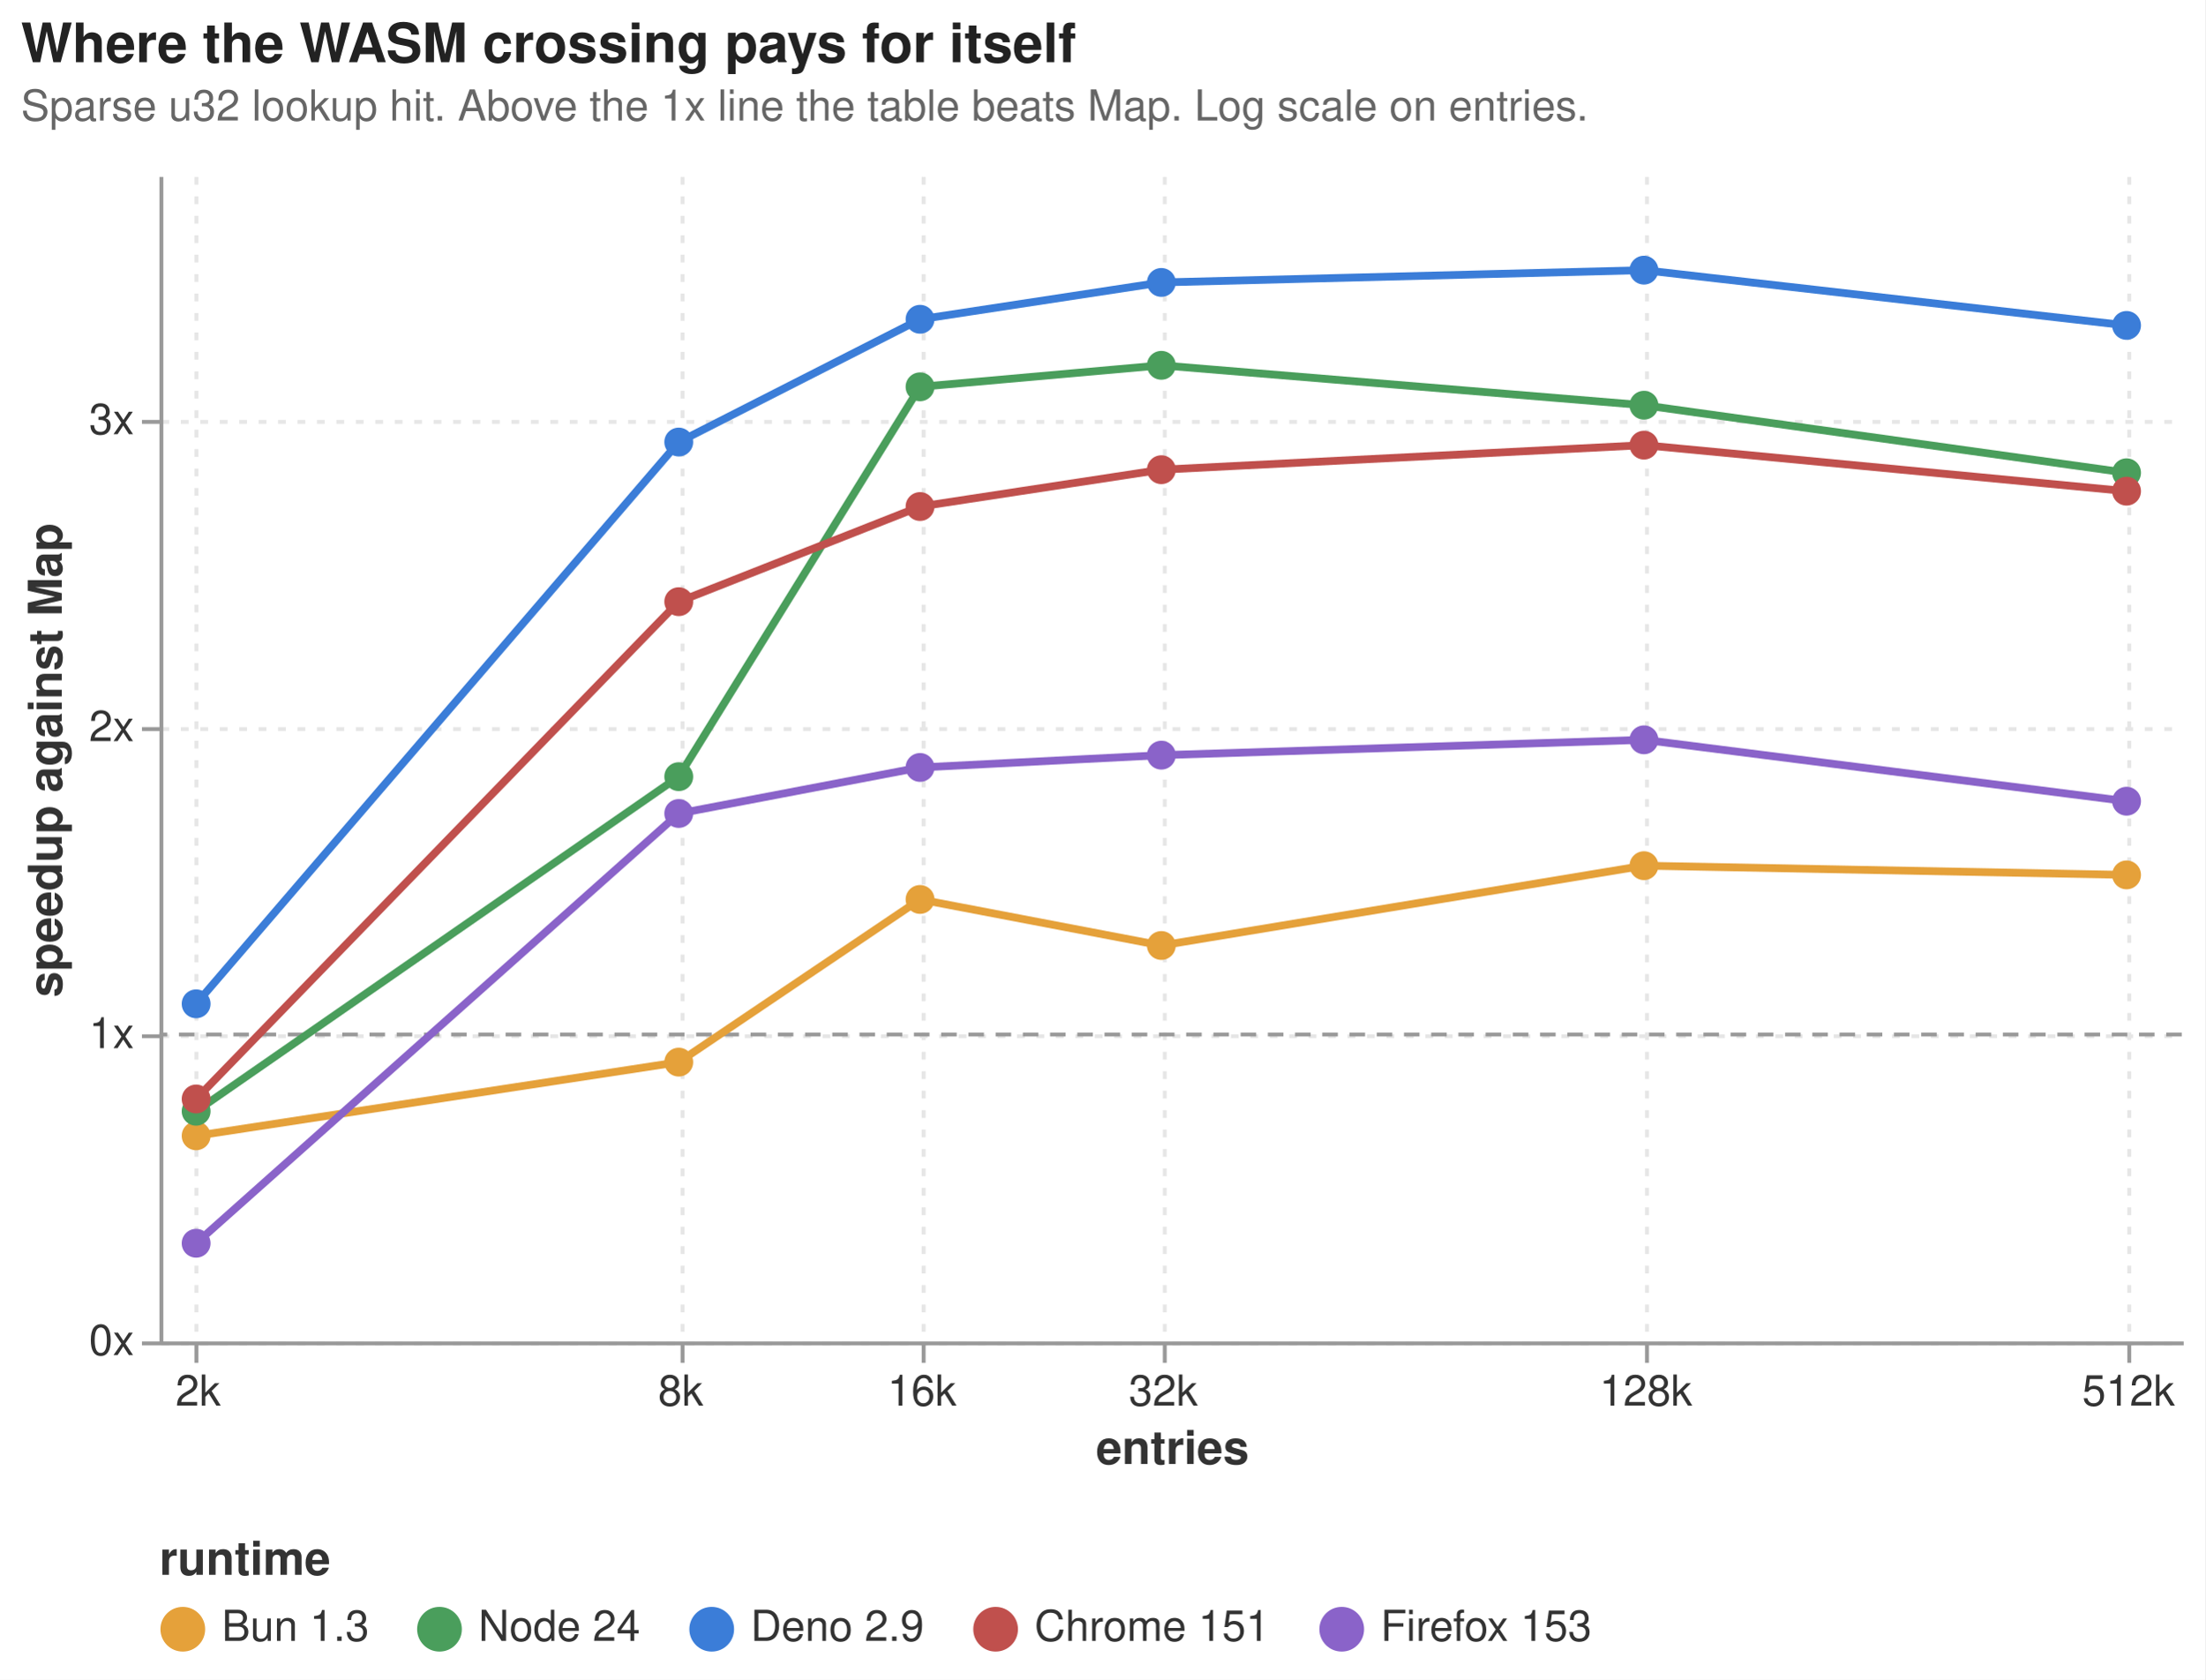
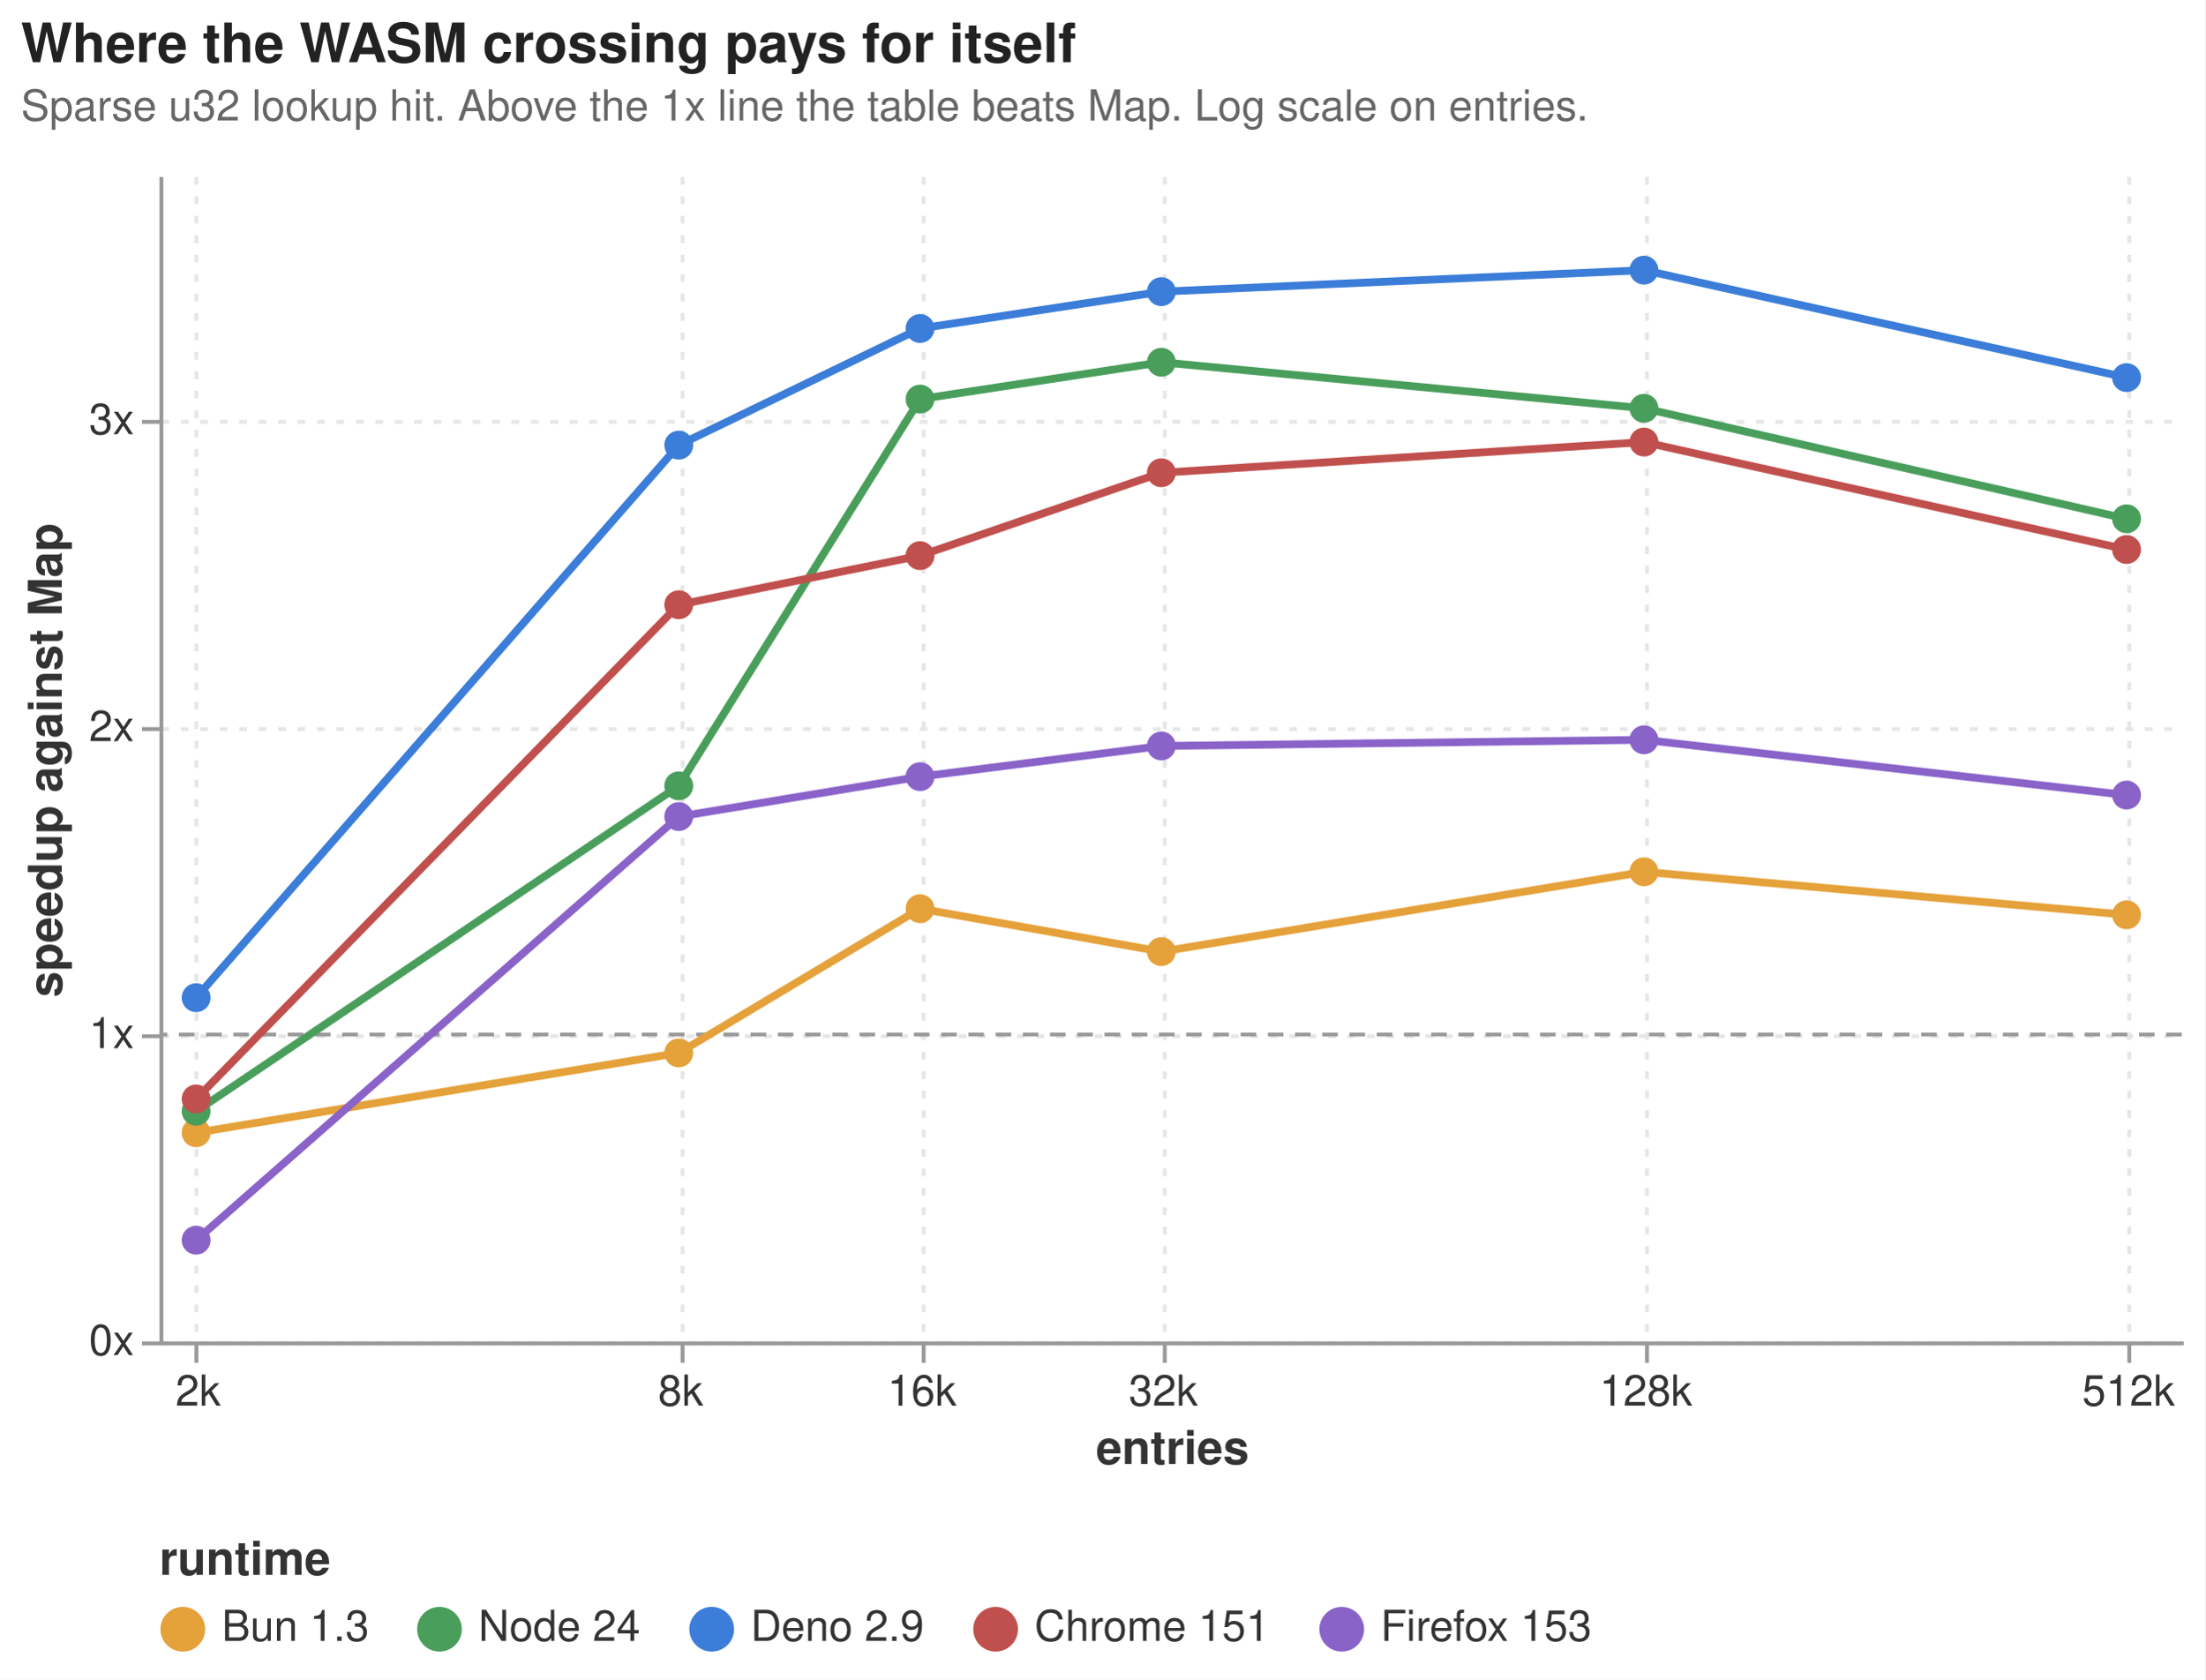
<svg xmlns="http://www.w3.org/2000/svg" version="1.1" class="marks" width="567" height="432" viewBox="0 0 567 432">
  <rect width="567" height="432" fill="#ffffff" />
  <g fill="none" stroke-miterlimit="4" transform="translate(41,45)">
    <g class="mark-group role-frame root" role="graphics-object" aria-roledescription="group mark container">
      <g transform="translate(0,0)">
        <path class="background" aria-hidden="true" d="M0,0h520v300h-520Z" />
        <g>
          <g class="mark-group role-axis" aria-hidden="true">
            <g transform="translate(0.5,300.5)">
              <path class="background" aria-hidden="true" d="M0,0h0v0h0Z" pointer-events="none" />
              <g>
                <g class="mark-rule role-axis-grid" pointer-events="none">
                  <line transform="translate(9,-300)" x2="0" y2="300" stroke="#e6e6e6" stroke-width="1" stroke-dasharray="2,3" opacity="1" />
                  <line transform="translate(134,-300)" x2="0" y2="300" stroke="#e6e6e6" stroke-width="1" stroke-dasharray="2,3" opacity="1" />
                  <line transform="translate(196,-300)" x2="0" y2="300" stroke="#e6e6e6" stroke-width="1" stroke-dasharray="2,3" opacity="1" />
                  <line transform="translate(258,-300)" x2="0" y2="300" stroke="#e6e6e6" stroke-width="1" stroke-dasharray="2,3" opacity="1" />
                  <line transform="translate(382,-300)" x2="0" y2="300" stroke="#e6e6e6" stroke-width="1" stroke-dasharray="2,3" opacity="1" />
                  <line transform="translate(506,-300)" x2="0" y2="300" stroke="#e6e6e6" stroke-width="1" stroke-dasharray="2,3" opacity="1" />
                </g>
              </g>
              <path class="foreground" aria-hidden="true" d="" pointer-events="none" display="none" />
            </g>
          </g>
          <g class="mark-group role-axis" aria-hidden="true">
            <g transform="translate(0.5,0.5)">
              <path class="background" aria-hidden="true" d="M0,0h0v0h0Z" pointer-events="none" />
              <g>
                <g class="mark-rule role-axis-grid" pointer-events="none">
                  <line transform="translate(0,300)" x2="520" y2="0" stroke="#e6e6e6" stroke-width="1" stroke-dasharray="2,3" opacity="1" />
                  <line transform="translate(0,221)" x2="520" y2="0" stroke="#e6e6e6" stroke-width="1" stroke-dasharray="2,3" opacity="1" />
                  <line transform="translate(0,142)" x2="520" y2="0" stroke="#e6e6e6" stroke-width="1" stroke-dasharray="2,3" opacity="1" />
                  <line transform="translate(0,63)" x2="520" y2="0" stroke="#e6e6e6" stroke-width="1" stroke-dasharray="2,3" opacity="1" />
                </g>
              </g>
              <path class="foreground" aria-hidden="true" d="" pointer-events="none" display="none" />
            </g>
          </g>
          <g class="mark-group role-axis" role="graphics-symbol" aria-roledescription="axis" aria-label="X-axis titled 'entries' for a log scale with values from 1,800 to 600,000">
            <g transform="translate(0.5,300.5)">
              <path class="background" aria-hidden="true" d="M0,0h0v0h0Z" pointer-events="none" />
              <g>
                <g class="mark-rule role-axis-tick" pointer-events="none">
                  <line transform="translate(9,0)" x2="0" y2="5" stroke="#999" stroke-width="1" opacity="1" />
                  <line transform="translate(134,0)" x2="0" y2="5" stroke="#999" stroke-width="1" opacity="1" />
                  <line transform="translate(196,0)" x2="0" y2="5" stroke="#999" stroke-width="1" opacity="1" />
                  <line transform="translate(258,0)" x2="0" y2="5" stroke="#999" stroke-width="1" opacity="1" />
                  <line transform="translate(382,0)" x2="0" y2="5" stroke="#999" stroke-width="1" opacity="1" />
                  <line transform="translate(506,0)" x2="0" y2="5" stroke="#999" stroke-width="1" opacity="1" />
                </g>
                <g class="mark-text role-axis-label" pointer-events="none">
                  <text text-anchor="middle" transform="translate(9.431248,16)" font-family="Helvetica, Arial, sans-serif" font-size="11px" fill="#333" opacity="1">2k</text>
                  <text text-anchor="middle" transform="translate(133.5241,16)" font-family="Helvetica, Arial, sans-serif" font-size="11px" fill="#333" opacity="1">8k</text>
                  <text text-anchor="middle" transform="translate(195.5705,16)" font-family="Helvetica, Arial, sans-serif" font-size="11px" fill="#333" opacity="1">16k</text>
                  <text text-anchor="middle" transform="translate(257.6169,16)" font-family="Helvetica, Arial, sans-serif" font-size="11px" fill="#333" opacity="1">32k</text>
                  <text text-anchor="middle" transform="translate(381.7098,16)" font-family="Helvetica, Arial, sans-serif" font-size="11px" fill="#333" opacity="1">128k</text>
                  <text text-anchor="middle" transform="translate(505.8026,16)" font-family="Helvetica, Arial, sans-serif" font-size="11px" fill="#333" opacity="1">512k</text>
                </g>
                <g class="mark-rule role-axis-domain" pointer-events="none">
                  <line transform="translate(0,0)" x2="520" y2="0" stroke="#999" stroke-width="1" opacity="1" />
                </g>
                <g class="mark-text role-axis-title" pointer-events="none">
                  <text text-anchor="middle" transform="translate(260,31)" font-family="Helvetica, Arial, sans-serif" font-size="12px" font-weight="bold" fill="#333" opacity="1">entries</text>
                </g>
              </g>
              <path class="foreground" aria-hidden="true" d="" pointer-events="none" display="none" />
            </g>
          </g>
          <g class="mark-group role-axis" role="graphics-symbol" aria-roledescription="axis" aria-label="Y-axis titled 'speedup against Map' for a linear scale with values from 0 to 4">
            <g transform="translate(0.5,0.5)">
              <path class="background" aria-hidden="true" d="M0,0h0v0h0Z" pointer-events="none" />
              <g>
                <g class="mark-rule role-axis-tick" pointer-events="none">
                  <line transform="translate(0,300)" x2="-5" y2="0" stroke="#999" stroke-width="1" opacity="1" />
                  <line transform="translate(0,221)" x2="-5" y2="0" stroke="#999" stroke-width="1" opacity="1" />
                  <line transform="translate(0,142)" x2="-5" y2="0" stroke="#999" stroke-width="1" opacity="1" />
                  <line transform="translate(0,63)" x2="-5" y2="0" stroke="#999" stroke-width="1" opacity="1" />
                </g>
                <g class="mark-text role-axis-label" pointer-events="none">
                  <text text-anchor="end" transform="translate(-7,303)" font-family="Helvetica, Arial, sans-serif" font-size="11px" fill="#333" opacity="1">0x</text>
                  <text text-anchor="end" transform="translate(-7,224.0526)" font-family="Helvetica, Arial, sans-serif" font-size="11px" fill="#333" opacity="1">1x</text>
                  <text text-anchor="end" transform="translate(-7,145.1053)" font-family="Helvetica, Arial, sans-serif" font-size="11px" fill="#333" opacity="1">2x</text>
                  <text text-anchor="end" transform="translate(-7,66.15789)" font-family="Helvetica, Arial, sans-serif" font-size="11px" fill="#333" opacity="1">3x</text>
                </g>
                <g class="mark-rule role-axis-domain" pointer-events="none">
                  <line transform="translate(0,300)" x2="0" y2="-300" stroke="#999" stroke-width="1" opacity="1" />
                </g>
                <g class="mark-text role-axis-title" pointer-events="none">
                  <text text-anchor="middle" transform="translate(-22.61426,150) rotate(-90) translate(0,-3)" font-family="Helvetica, Arial, sans-serif" font-size="12px" font-weight="bold" fill="#333" opacity="1">speedup against Map</text>
                </g>
              </g>
              <path class="foreground" aria-hidden="true" d="" pointer-events="none" display="none" />
            </g>
          </g>
          <g class="mark-rule role-mark layer_0_marks" role="graphics-object" aria-roledescription="rule mark container">
            <line aria-label="speedup: 1" role="graphics-symbol" aria-roledescription="rule mark" transform="translate(520,221.0526)" x2="-520" y2="0" stroke="#9a9a9a" stroke-dasharray="4,3" />
          </g>
          <g class="mark-group role-scope layer_1_layer_0_pathgroup" role="graphics-object" aria-roledescription="group mark container">
            <g transform="translate(0,0)">
              <path class="background" aria-hidden="true" d="M0,0h520v300h-520Z" />
              <g>
                <g class="mark-line role-mark layer_1_layer_0_marks" role="graphics-object" aria-roledescription="line mark container">
-                   <path aria-label="entries: 2000; speedup: 0.67; runtime: Bun 1.3" role="graphics-symbol" aria-roledescription="line mark" d="M9.431,247.105L133.524,228.158L195.571,186.316L257.617,198.158L381.71,177.632L505.803,180" stroke="#e5a13a" stroke-width="2" />
-                 </g>
-               </g>
-               <path class="foreground" aria-hidden="true" d="" display="none" />
-             </g>
-             <g transform="translate(0,0)">
-               <path class="background" aria-hidden="true" d="M0,0h520v300h-520Z" />
-               <g>
-                 <g class="mark-line role-mark layer_1_layer_0_marks" role="graphics-object" aria-roledescription="line mark container">
-                   <path aria-label="entries: 2000; speedup: 0.75; runtime: Node 24" role="graphics-symbol" aria-roledescription="line mark" d="M9.431,240.789L133.524,154.737L195.571,54.474L257.617,48.947L381.71,59.211L505.803,76.579" stroke="#4a9e5c" stroke-width="2" />
-                 </g>
-               </g>
-               <path class="foreground" aria-hidden="true" d="" display="none" />
-             </g>
-             <g transform="translate(0,0)">
-               <path class="background" aria-hidden="true" d="M0,0h520v300h-520Z" />
-               <g>
-                 <g class="mark-line role-mark layer_1_layer_0_marks" role="graphics-object" aria-roledescription="line mark container">
-                   <path aria-label="entries: 2000; speedup: 1.1; runtime: Deno 2.9" role="graphics-symbol" aria-roledescription="line mark" d="M9.431,213.158L133.524,68.684L195.571,37.105L257.617,27.632L381.71,24.474L505.803,38.684" stroke="#3b7dd8" stroke-width="2" />
-                 </g>
-               </g>
-               <path class="foreground" aria-hidden="true" d="" display="none" />
-             </g>
-             <g transform="translate(0,0)">
-               <path class="background" aria-hidden="true" d="M0,0h520v300h-520Z" />
-               <g>
-                 <g class="mark-line role-mark layer_1_layer_0_marks" role="graphics-object" aria-roledescription="line mark container">
-                   <path aria-label="entries: 2000; speedup: 0.79; runtime: Chrome 151" role="graphics-symbol" aria-roledescription="line mark" d="M9.431,237.632L133.524,109.737L195.571,85.263L257.617,75.789L381.71,69.474L505.803,81.316" stroke="#c0504d" stroke-width="2" />
-                 </g>
-               </g>
-               <path class="foreground" aria-hidden="true" d="" display="none" />
-             </g>
-             <g transform="translate(0,0)">
-               <path class="background" aria-hidden="true" d="M0,0h520v300h-520Z" />
-               <g>
-                 <g class="mark-line role-mark layer_1_layer_0_marks" role="graphics-object" aria-roledescription="line mark container">
-                   <path aria-label="entries: 2000; speedup: 0.32; runtime: Firefox 153" role="graphics-symbol" aria-roledescription="line mark" d="M9.431,274.737L133.524,164.211L195.571,152.368L257.617,149.211L381.71,145.263L505.803,161.053" stroke="#8a63c9" stroke-width="2" />
+                   <path aria-label="entries: 2000; speedup: 0.68; runtime: Bun 1.3" role="graphics-symbol" aria-roledescription="line mark" d="M9.431,246.316L133.524,225.789L195.571,188.684L257.617,199.737L381.71,179.211L505.803,190.263" stroke="#e5a13a" stroke-width="2" />
+                 </g>
+               </g>
+               <path class="foreground" aria-hidden="true" d="" display="none" />
+             </g>
+             <g transform="translate(0,0)">
+               <path class="background" aria-hidden="true" d="M0,0h520v300h-520Z" />
+               <g>
+                 <g class="mark-line role-mark layer_1_layer_0_marks" role="graphics-object" aria-roledescription="line mark container">
+                   <path aria-label="entries: 2000; speedup: 0.75; runtime: Node 24" role="graphics-symbol" aria-roledescription="line mark" d="M9.431,240.789L133.524,157.105L195.571,57.632L257.617,48.158L381.71,60L505.803,88.421" stroke="#4a9e5c" stroke-width="2" />
+                 </g>
+               </g>
+               <path class="foreground" aria-hidden="true" d="" display="none" />
+             </g>
+             <g transform="translate(0,0)">
+               <path class="background" aria-hidden="true" d="M0,0h520v300h-520Z" />
+               <g>
+                 <g class="mark-line role-mark layer_1_layer_0_marks" role="graphics-object" aria-roledescription="line mark container">
+                   <path aria-label="entries: 2000; speedup: 1.12; runtime: Deno 2.9" role="graphics-symbol" aria-roledescription="line mark" d="M9.431,211.579L133.524,69.474L195.571,39.474L257.617,30L381.71,24.474L505.803,52.105" stroke="#3b7dd8" stroke-width="2" />
+                 </g>
+               </g>
+               <path class="foreground" aria-hidden="true" d="" display="none" />
+             </g>
+             <g transform="translate(0,0)">
+               <path class="background" aria-hidden="true" d="M0,0h520v300h-520Z" />
+               <g>
+                 <g class="mark-line role-mark layer_1_layer_0_marks" role="graphics-object" aria-roledescription="line mark container">
+                   <path aria-label="entries: 2000; speedup: 0.79; runtime: Chrome 151" role="graphics-symbol" aria-roledescription="line mark" d="M9.431,237.632L133.524,110.526L195.571,97.895L257.617,76.579L381.71,68.684L505.803,96.316" stroke="#c0504d" stroke-width="2" />
+                 </g>
+               </g>
+               <path class="foreground" aria-hidden="true" d="" display="none" />
+             </g>
+             <g transform="translate(0,0)">
+               <path class="background" aria-hidden="true" d="M0,0h520v300h-520Z" />
+               <g>
+                 <g class="mark-line role-mark layer_1_layer_0_marks" role="graphics-object" aria-roledescription="line mark container">
+                   <path aria-label="entries: 2000; speedup: 0.33; runtime: Firefox 153" role="graphics-symbol" aria-roledescription="line mark" d="M9.431,273.947L133.524,165L195.571,154.737L257.617,146.842L381.71,145.263L505.803,159.474" stroke="#8a63c9" stroke-width="2" />
                </g>
              </g>
              <path class="foreground" aria-hidden="true" d="" display="none" />
            </g>
          </g>
          <g class="mark-symbol role-mark layer_1_layer_1_marks" role="graphics-object" aria-roledescription="symbol mark container">
-             <path aria-label="entries: 2000; speedup: 0.67; runtime: Bun 1.3" role="graphics-symbol" aria-roledescription="point" transform="translate(9.431248,247.1053)" d="M3.708,0A3.708,3.708,0,1,1,-3.708,0A3.708,3.708,0,1,1,3.708,0" fill="#e5a13a" stroke-width="2" opacity="1" />
+             <path aria-label="entries: 2000; speedup: 0.68; runtime: Bun 1.3" role="graphics-symbol" aria-roledescription="point" transform="translate(9.431248,246.3158)" d="M3.708,0A3.708,3.708,0,1,1,-3.708,0A3.708,3.708,0,1,1,3.708,0" fill="#e5a13a" stroke-width="2" opacity="1" />
            <path aria-label="entries: 2000; speedup: 0.75; runtime: Node 24" role="graphics-symbol" aria-roledescription="point" transform="translate(9.431248,240.7895)" d="M3.708,0A3.708,3.708,0,1,1,-3.708,0A3.708,3.708,0,1,1,3.708,0" fill="#4a9e5c" stroke-width="2" opacity="1" />
-             <path aria-label="entries: 2000; speedup: 1.1; runtime: Deno 2.9" role="graphics-symbol" aria-roledescription="point" transform="translate(9.431248,213.1579)" d="M3.708,0A3.708,3.708,0,1,1,-3.708,0A3.708,3.708,0,1,1,3.708,0" fill="#3b7dd8" stroke-width="2" opacity="1" />
+             <path aria-label="entries: 2000; speedup: 1.12; runtime: Deno 2.9" role="graphics-symbol" aria-roledescription="point" transform="translate(9.431248,211.5789)" d="M3.708,0A3.708,3.708,0,1,1,-3.708,0A3.708,3.708,0,1,1,3.708,0" fill="#3b7dd8" stroke-width="2" opacity="1" />
            <path aria-label="entries: 2000; speedup: 0.79; runtime: Chrome 151" role="graphics-symbol" aria-roledescription="point" transform="translate(9.431248,237.6316)" d="M3.708,0A3.708,3.708,0,1,1,-3.708,0A3.708,3.708,0,1,1,3.708,0" fill="#c0504d" stroke-width="2" opacity="1" />
-             <path aria-label="entries: 2000; speedup: 0.32; runtime: Firefox 153" role="graphics-symbol" aria-roledescription="point" transform="translate(9.431248,274.7368)" d="M3.708,0A3.708,3.708,0,1,1,-3.708,0A3.708,3.708,0,1,1,3.708,0" fill="#8a63c9" stroke-width="2" opacity="1" />
-             <path aria-label="entries: 8000; speedup: 0.91; runtime: Bun 1.3" role="graphics-symbol" aria-roledescription="point" transform="translate(133.5241,228.1579)" d="M3.708,0A3.708,3.708,0,1,1,-3.708,0A3.708,3.708,0,1,1,3.708,0" fill="#e5a13a" stroke-width="2" opacity="1" />
-             <path aria-label="entries: 8000; speedup: 1.84; runtime: Node 24" role="graphics-symbol" aria-roledescription="point" transform="translate(133.5241,154.7368)" d="M3.708,0A3.708,3.708,0,1,1,-3.708,0A3.708,3.708,0,1,1,3.708,0" fill="#4a9e5c" stroke-width="2" opacity="1" />
-             <path aria-label="entries: 8000; speedup: 2.93; runtime: Deno 2.9" role="graphics-symbol" aria-roledescription="point" transform="translate(133.5241,68.68421)" d="M3.708,0A3.708,3.708,0,1,1,-3.708,0A3.708,3.708,0,1,1,3.708,0" fill="#3b7dd8" stroke-width="2" opacity="1" />
-             <path aria-label="entries: 8000; speedup: 2.41; runtime: Chrome 151" role="graphics-symbol" aria-roledescription="point" transform="translate(133.5241,109.7368)" d="M3.708,0A3.708,3.708,0,1,1,-3.708,0A3.708,3.708,0,1,1,3.708,0" fill="#c0504d" stroke-width="2" opacity="1" />
-             <path aria-label="entries: 8000; speedup: 1.72; runtime: Firefox 153" role="graphics-symbol" aria-roledescription="point" transform="translate(133.5241,164.2105)" d="M3.708,0A3.708,3.708,0,1,1,-3.708,0A3.708,3.708,0,1,1,3.708,0" fill="#8a63c9" stroke-width="2" opacity="1" />
-             <path aria-label="entries: 16000; speedup: 1.44; runtime: Bun 1.3" role="graphics-symbol" aria-roledescription="point" transform="translate(195.5705,186.3158)" d="M3.708,0A3.708,3.708,0,1,1,-3.708,0A3.708,3.708,0,1,1,3.708,0" fill="#e5a13a" stroke-width="2" opacity="1" />
-             <path aria-label="entries: 16000; speedup: 3.11; runtime: Node 24" role="graphics-symbol" aria-roledescription="point" transform="translate(195.5705,54.47368)" d="M3.708,0A3.708,3.708,0,1,1,-3.708,0A3.708,3.708,0,1,1,3.708,0" fill="#4a9e5c" stroke-width="2" opacity="1" />
-             <path aria-label="entries: 16000; speedup: 3.33; runtime: Deno 2.9" role="graphics-symbol" aria-roledescription="point" transform="translate(195.5705,37.10526)" d="M3.708,0A3.708,3.708,0,1,1,-3.708,0A3.708,3.708,0,1,1,3.708,0" fill="#3b7dd8" stroke-width="2" opacity="1" />
-             <path aria-label="entries: 16000; speedup: 2.72; runtime: Chrome 151" role="graphics-symbol" aria-roledescription="point" transform="translate(195.5705,85.26316)" d="M3.708,0A3.708,3.708,0,1,1,-3.708,0A3.708,3.708,0,1,1,3.708,0" fill="#c0504d" stroke-width="2" opacity="1" />
-             <path aria-label="entries: 16000; speedup: 1.87; runtime: Firefox 153" role="graphics-symbol" aria-roledescription="point" transform="translate(195.5705,152.3684)" d="M3.708,0A3.708,3.708,0,1,1,-3.708,0A3.708,3.708,0,1,1,3.708,0" fill="#8a63c9" stroke-width="2" opacity="1" />
-             <path aria-label="entries: 32000; speedup: 1.29; runtime: Bun 1.3" role="graphics-symbol" aria-roledescription="point" transform="translate(257.6169,198.1579)" d="M3.708,0A3.708,3.708,0,1,1,-3.708,0A3.708,3.708,0,1,1,3.708,0" fill="#e5a13a" stroke-width="2" opacity="1" />
-             <path aria-label="entries: 32000; speedup: 3.18; runtime: Node 24" role="graphics-symbol" aria-roledescription="point" transform="translate(257.6169,48.94737)" d="M3.708,0A3.708,3.708,0,1,1,-3.708,0A3.708,3.708,0,1,1,3.708,0" fill="#4a9e5c" stroke-width="2" opacity="1" />
-             <path aria-label="entries: 32000; speedup: 3.45; runtime: Deno 2.9" role="graphics-symbol" aria-roledescription="point" transform="translate(257.6169,27.63158)" d="M3.708,0A3.708,3.708,0,1,1,-3.708,0A3.708,3.708,0,1,1,3.708,0" fill="#3b7dd8" stroke-width="2" opacity="1" />
-             <path aria-label="entries: 32000; speedup: 2.84; runtime: Chrome 151" role="graphics-symbol" aria-roledescription="point" transform="translate(257.6169,75.78947)" d="M3.708,0A3.708,3.708,0,1,1,-3.708,0A3.708,3.708,0,1,1,3.708,0" fill="#c0504d" stroke-width="2" opacity="1" />
-             <path aria-label="entries: 32000; speedup: 1.91; runtime: Firefox 153" role="graphics-symbol" aria-roledescription="point" transform="translate(257.6169,149.2105)" d="M3.708,0A3.708,3.708,0,1,1,-3.708,0A3.708,3.708,0,1,1,3.708,0" fill="#8a63c9" stroke-width="2" opacity="1" />
-             <path aria-label="entries: 128000; speedup: 1.55; runtime: Bun 1.3" role="graphics-symbol" aria-roledescription="point" transform="translate(381.7098,177.6316)" d="M3.708,0A3.708,3.708,0,1,1,-3.708,0A3.708,3.708,0,1,1,3.708,0" fill="#e5a13a" stroke-width="2" opacity="1" />
-             <path aria-label="entries: 128000; speedup: 3.05; runtime: Node 24" role="graphics-symbol" aria-roledescription="point" transform="translate(381.7098,59.21053)" d="M3.708,0A3.708,3.708,0,1,1,-3.708,0A3.708,3.708,0,1,1,3.708,0" fill="#4a9e5c" stroke-width="2" opacity="1" />
+             <path aria-label="entries: 2000; speedup: 0.33; runtime: Firefox 153" role="graphics-symbol" aria-roledescription="point" transform="translate(9.431248,273.9474)" d="M3.708,0A3.708,3.708,0,1,1,-3.708,0A3.708,3.708,0,1,1,3.708,0" fill="#8a63c9" stroke-width="2" opacity="1" />
+             <path aria-label="entries: 8000; speedup: 0.94; runtime: Bun 1.3" role="graphics-symbol" aria-roledescription="point" transform="translate(133.5241,225.7895)" d="M3.708,0A3.708,3.708,0,1,1,-3.708,0A3.708,3.708,0,1,1,3.708,0" fill="#e5a13a" stroke-width="2" opacity="1" />
+             <path aria-label="entries: 8000; speedup: 1.81; runtime: Node 24" role="graphics-symbol" aria-roledescription="point" transform="translate(133.5241,157.1053)" d="M3.708,0A3.708,3.708,0,1,1,-3.708,0A3.708,3.708,0,1,1,3.708,0" fill="#4a9e5c" stroke-width="2" opacity="1" />
+             <path aria-label="entries: 8000; speedup: 2.92; runtime: Deno 2.9" role="graphics-symbol" aria-roledescription="point" transform="translate(133.5241,69.47368)" d="M3.708,0A3.708,3.708,0,1,1,-3.708,0A3.708,3.708,0,1,1,3.708,0" fill="#3b7dd8" stroke-width="2" opacity="1" />
+             <path aria-label="entries: 8000; speedup: 2.4; runtime: Chrome 151" role="graphics-symbol" aria-roledescription="point" transform="translate(133.5241,110.5263)" d="M3.708,0A3.708,3.708,0,1,1,-3.708,0A3.708,3.708,0,1,1,3.708,0" fill="#c0504d" stroke-width="2" opacity="1" />
+             <path aria-label="entries: 8000; speedup: 1.71; runtime: Firefox 153" role="graphics-symbol" aria-roledescription="point" transform="translate(133.5241,165)" d="M3.708,0A3.708,3.708,0,1,1,-3.708,0A3.708,3.708,0,1,1,3.708,0" fill="#8a63c9" stroke-width="2" opacity="1" />
+             <path aria-label="entries: 16000; speedup: 1.41; runtime: Bun 1.3" role="graphics-symbol" aria-roledescription="point" transform="translate(195.5705,188.6842)" d="M3.708,0A3.708,3.708,0,1,1,-3.708,0A3.708,3.708,0,1,1,3.708,0" fill="#e5a13a" stroke-width="2" opacity="1" />
+             <path aria-label="entries: 16000; speedup: 3.07; runtime: Node 24" role="graphics-symbol" aria-roledescription="point" transform="translate(195.5705,57.63158)" d="M3.708,0A3.708,3.708,0,1,1,-3.708,0A3.708,3.708,0,1,1,3.708,0" fill="#4a9e5c" stroke-width="2" opacity="1" />
+             <path aria-label="entries: 16000; speedup: 3.3; runtime: Deno 2.9" role="graphics-symbol" aria-roledescription="point" transform="translate(195.5705,39.47368)" d="M3.708,0A3.708,3.708,0,1,1,-3.708,0A3.708,3.708,0,1,1,3.708,0" fill="#3b7dd8" stroke-width="2" opacity="1" />
+             <path aria-label="entries: 16000; speedup: 2.56; runtime: Chrome 151" role="graphics-symbol" aria-roledescription="point" transform="translate(195.5705,97.89474)" d="M3.708,0A3.708,3.708,0,1,1,-3.708,0A3.708,3.708,0,1,1,3.708,0" fill="#c0504d" stroke-width="2" opacity="1" />
+             <path aria-label="entries: 16000; speedup: 1.84; runtime: Firefox 153" role="graphics-symbol" aria-roledescription="point" transform="translate(195.5705,154.7368)" d="M3.708,0A3.708,3.708,0,1,1,-3.708,0A3.708,3.708,0,1,1,3.708,0" fill="#8a63c9" stroke-width="2" opacity="1" />
+             <path aria-label="entries: 32000; speedup: 1.27; runtime: Bun 1.3" role="graphics-symbol" aria-roledescription="point" transform="translate(257.6169,199.7368)" d="M3.708,0A3.708,3.708,0,1,1,-3.708,0A3.708,3.708,0,1,1,3.708,0" fill="#e5a13a" stroke-width="2" opacity="1" />
+             <path aria-label="entries: 32000; speedup: 3.19; runtime: Node 24" role="graphics-symbol" aria-roledescription="point" transform="translate(257.6169,48.15789)" d="M3.708,0A3.708,3.708,0,1,1,-3.708,0A3.708,3.708,0,1,1,3.708,0" fill="#4a9e5c" stroke-width="2" opacity="1" />
+             <path aria-label="entries: 32000; speedup: 3.42; runtime: Deno 2.9" role="graphics-symbol" aria-roledescription="point" transform="translate(257.6169,30)" d="M3.708,0A3.708,3.708,0,1,1,-3.708,0A3.708,3.708,0,1,1,3.708,0" fill="#3b7dd8" stroke-width="2" opacity="1" />
+             <path aria-label="entries: 32000; speedup: 2.83; runtime: Chrome 151" role="graphics-symbol" aria-roledescription="point" transform="translate(257.6169,76.57895)" d="M3.708,0A3.708,3.708,0,1,1,-3.708,0A3.708,3.708,0,1,1,3.708,0" fill="#c0504d" stroke-width="2" opacity="1" />
+             <path aria-label="entries: 32000; speedup: 1.94; runtime: Firefox 153" role="graphics-symbol" aria-roledescription="point" transform="translate(257.6169,146.8421)" d="M3.708,0A3.708,3.708,0,1,1,-3.708,0A3.708,3.708,0,1,1,3.708,0" fill="#8a63c9" stroke-width="2" opacity="1" />
+             <path aria-label="entries: 128000; speedup: 1.53; runtime: Bun 1.3" role="graphics-symbol" aria-roledescription="point" transform="translate(381.7098,179.2105)" d="M3.708,0A3.708,3.708,0,1,1,-3.708,0A3.708,3.708,0,1,1,3.708,0" fill="#e5a13a" stroke-width="2" opacity="1" />
+             <path aria-label="entries: 128000; speedup: 3.04; runtime: Node 24" role="graphics-symbol" aria-roledescription="point" transform="translate(381.7098,60)" d="M3.708,0A3.708,3.708,0,1,1,-3.708,0A3.708,3.708,0,1,1,3.708,0" fill="#4a9e5c" stroke-width="2" opacity="1" />
            <path aria-label="entries: 128000; speedup: 3.49; runtime: Deno 2.9" role="graphics-symbol" aria-roledescription="point" transform="translate(381.7098,24.47368)" d="M3.708,0A3.708,3.708,0,1,1,-3.708,0A3.708,3.708,0,1,1,3.708,0" fill="#3b7dd8" stroke-width="2" opacity="1" />
-             <path aria-label="entries: 128000; speedup: 2.92; runtime: Chrome 151" role="graphics-symbol" aria-roledescription="point" transform="translate(381.7098,69.47368)" d="M3.708,0A3.708,3.708,0,1,1,-3.708,0A3.708,3.708,0,1,1,3.708,0" fill="#c0504d" stroke-width="2" opacity="1" />
+             <path aria-label="entries: 128000; speedup: 2.93; runtime: Chrome 151" role="graphics-symbol" aria-roledescription="point" transform="translate(381.7098,68.68421)" d="M3.708,0A3.708,3.708,0,1,1,-3.708,0A3.708,3.708,0,1,1,3.708,0" fill="#c0504d" stroke-width="2" opacity="1" />
            <path aria-label="entries: 128000; speedup: 1.96; runtime: Firefox 153" role="graphics-symbol" aria-roledescription="point" transform="translate(381.7098,145.2632)" d="M3.708,0A3.708,3.708,0,1,1,-3.708,0A3.708,3.708,0,1,1,3.708,0" fill="#8a63c9" stroke-width="2" opacity="1" />
-             <path aria-label="entries: 512000; speedup: 1.52; runtime: Bun 1.3" role="graphics-symbol" aria-roledescription="point" transform="translate(505.8026,180)" d="M3.708,0A3.708,3.708,0,1,1,-3.708,0A3.708,3.708,0,1,1,3.708,0" fill="#e5a13a" stroke-width="2" opacity="1" />
-             <path aria-label="entries: 512000; speedup: 2.83; runtime: Node 24" role="graphics-symbol" aria-roledescription="point" transform="translate(505.8026,76.57895)" d="M3.708,0A3.708,3.708,0,1,1,-3.708,0A3.708,3.708,0,1,1,3.708,0" fill="#4a9e5c" stroke-width="2" opacity="1" />
-             <path aria-label="entries: 512000; speedup: 3.31; runtime: Deno 2.9" role="graphics-symbol" aria-roledescription="point" transform="translate(505.8026,38.68421)" d="M3.708,0A3.708,3.708,0,1,1,-3.708,0A3.708,3.708,0,1,1,3.708,0" fill="#3b7dd8" stroke-width="2" opacity="1" />
-             <path aria-label="entries: 512000; speedup: 2.77; runtime: Chrome 151" role="graphics-symbol" aria-roledescription="point" transform="translate(505.8026,81.31579)" d="M3.708,0A3.708,3.708,0,1,1,-3.708,0A3.708,3.708,0,1,1,3.708,0" fill="#c0504d" stroke-width="2" opacity="1" />
-             <path aria-label="entries: 512000; speedup: 1.76; runtime: Firefox 153" role="graphics-symbol" aria-roledescription="point" transform="translate(505.8026,161.0526)" d="M3.708,0A3.708,3.708,0,1,1,-3.708,0A3.708,3.708,0,1,1,3.708,0" fill="#8a63c9" stroke-width="2" opacity="1" />
+             <path aria-label="entries: 512000; speedup: 1.39; runtime: Bun 1.3" role="graphics-symbol" aria-roledescription="point" transform="translate(505.8026,190.2632)" d="M3.708,0A3.708,3.708,0,1,1,-3.708,0A3.708,3.708,0,1,1,3.708,0" fill="#e5a13a" stroke-width="2" opacity="1" />
+             <path aria-label="entries: 512000; speedup: 2.68; runtime: Node 24" role="graphics-symbol" aria-roledescription="point" transform="translate(505.8026,88.42105)" d="M3.708,0A3.708,3.708,0,1,1,-3.708,0A3.708,3.708,0,1,1,3.708,0" fill="#4a9e5c" stroke-width="2" opacity="1" />
+             <path aria-label="entries: 512000; speedup: 3.14; runtime: Deno 2.9" role="graphics-symbol" aria-roledescription="point" transform="translate(505.8026,52.10526)" d="M3.708,0A3.708,3.708,0,1,1,-3.708,0A3.708,3.708,0,1,1,3.708,0" fill="#3b7dd8" stroke-width="2" opacity="1" />
+             <path aria-label="entries: 512000; speedup: 2.58; runtime: Chrome 151" role="graphics-symbol" aria-roledescription="point" transform="translate(505.8026,96.31579)" d="M3.708,0A3.708,3.708,0,1,1,-3.708,0A3.708,3.708,0,1,1,3.708,0" fill="#c0504d" stroke-width="2" opacity="1" />
+             <path aria-label="entries: 512000; speedup: 1.78; runtime: Firefox 153" role="graphics-symbol" aria-roledescription="point" transform="translate(505.8026,159.4737)" d="M3.708,0A3.708,3.708,0,1,1,-3.708,0A3.708,3.708,0,1,1,3.708,0" fill="#8a63c9" stroke-width="2" opacity="1" />
          </g>
          <g class="mark-group role-legend" role="graphics-symbol" aria-roledescription="legend" aria-label="Symbol legend titled 'runtime' for fill color and stroke color with 5 values: Bun 1.3, Node 24, Deno 2.9, Chrome 151, Firefox 153">
            <g transform="translate(0,351)">
              <path class="background" aria-hidden="true" d="M0,0h369v31h-369Z" pointer-events="none" />
              <g>
                <g class="mark-group role-legend-entry">
                  <g transform="translate(0,17)">
                    <path class="background" aria-hidden="true" d="M0,0h0v0h0Z" pointer-events="none" />
                    <g>
                      <g class="mark-group role-scope" role="graphics-object" aria-roledescription="group mark container">
                        <g transform="translate(0,0)">
                          <path class="background" aria-hidden="true" d="M0,0h53.913v14h-53.913Z" pointer-events="none" opacity="1" />
                          <g>
                            <g class="mark-symbol role-legend-symbol" pointer-events="none">
                              <path transform="translate(6,6)" d="M5,0A5,5,0,1,1,-5,0A5,5,0,1,1,5,0" fill="#e5a13a" stroke="#e5a13a" stroke-width="1.5" opacity="1" />
                            </g>
                            <g class="mark-text role-legend-label" pointer-events="none">
                              <text text-anchor="start" transform="translate(16,9)" font-family="Helvetica, Arial, sans-serif" font-size="11px" fill="#333" opacity="1">Bun 1.3</text>
                            </g>
                          </g>
                          <path class="foreground" aria-hidden="true" d="" pointer-events="none" display="none" />
                        </g>
                        <g transform="translate(66,0)">
                          <path class="background" aria-hidden="true" d="M0,0h57.607v14h-57.607Z" pointer-events="none" opacity="1" />
                          <g>
                            <g class="mark-symbol role-legend-symbol" pointer-events="none">
                              <path transform="translate(6,6)" d="M5,0A5,5,0,1,1,-5,0A5,5,0,1,1,5,0" fill="#4a9e5c" stroke="#4a9e5c" stroke-width="1.5" opacity="1" />
                            </g>
                            <g class="mark-text role-legend-label" pointer-events="none">
                              <text text-anchor="start" transform="translate(16,9)" font-family="Helvetica, Arial, sans-serif" font-size="11px" fill="#333" opacity="1">Node 24</text>
                            </g>
                          </g>
                          <path class="foreground" aria-hidden="true" d="" pointer-events="none" display="none" />
                        </g>
                        <g transform="translate(136,0)">
                          <path class="background" aria-hidden="true" d="M0,0h60.6v14h-60.6Z" pointer-events="none" opacity="1" />
                          <g>
                            <g class="mark-symbol role-legend-symbol" pointer-events="none">
                              <path transform="translate(6,6)" d="M5,0A5,5,0,1,1,-5,0A5,5,0,1,1,5,0" fill="#3b7dd8" stroke="#3b7dd8" stroke-width="1.5" opacity="1" />
                            </g>
                            <g class="mark-text role-legend-label" pointer-events="none">
                              <text text-anchor="start" transform="translate(16,9)" font-family="Helvetica, Arial, sans-serif" font-size="11px" fill="#333" opacity="1">Deno 2.9</text>
                            </g>
                          </g>
                          <path class="foreground" aria-hidden="true" d="" pointer-events="none" display="none" />
                        </g>
                        <g transform="translate(209,0)">
                          <path class="background" aria-hidden="true" d="M0,0h76.448v14h-76.448Z" pointer-events="none" opacity="1" />
                          <g>
                            <g class="mark-symbol role-legend-symbol" pointer-events="none">
                              <path transform="translate(6,6)" d="M5,0A5,5,0,1,1,-5,0A5,5,0,1,1,5,0" fill="#c0504d" stroke="#c0504d" stroke-width="1.5" opacity="1" />
                            </g>
                            <g class="mark-text role-legend-label" pointer-events="none">
                              <text text-anchor="start" transform="translate(16,9)" font-family="Helvetica, Arial, sans-serif" font-size="11px" fill="#333" opacity="1">Chrome 151</text>
                            </g>
                          </g>
                          <path class="foreground" aria-hidden="true" d="" pointer-events="none" display="none" />
                        </g>
                        <g transform="translate(298,0)">
                          <path class="background" aria-hidden="true" d="M0,0h70.275v14h-70.275Z" pointer-events="none" opacity="1" />
                          <g>
                            <g class="mark-symbol role-legend-symbol" pointer-events="none">
                              <path transform="translate(6,6)" d="M5,0A5,5,0,1,1,-5,0A5,5,0,1,1,5,0" fill="#8a63c9" stroke="#8a63c9" stroke-width="1.5" opacity="1" />
                            </g>
                            <g class="mark-text role-legend-label" pointer-events="none">
                              <text text-anchor="start" transform="translate(16,9)" font-family="Helvetica, Arial, sans-serif" font-size="11px" fill="#333" opacity="1">Firefox 153</text>
                            </g>
                          </g>
                          <path class="foreground" aria-hidden="true" d="" pointer-events="none" display="none" />
                        </g>
                      </g>
                    </g>
                    <path class="foreground" aria-hidden="true" d="" pointer-events="none" display="none" />
                  </g>
                </g>
                <g class="mark-text role-legend-title" pointer-events="none">
                  <text text-anchor="start" transform="translate(0,9)" font-family="Helvetica, Arial, sans-serif" font-size="12px" font-weight="bold" fill="#333" opacity="1">runtime</text>
                </g>
              </g>
              <path class="foreground" aria-hidden="true" d="" pointer-events="none" display="none" />
            </g>
          </g>
          <g class="mark-group role-title">
            <g transform="translate(-35.61426,-40)">
              <path class="background" aria-hidden="true" d="M0,0h0v0h0Z" pointer-events="none" />
              <g>
                <g class="mark-text role-title-text" role="graphics-symbol" aria-roledescription="title" aria-label="Title text 'Where the WASM crossing pays for itself'" pointer-events="none">
                  <text text-anchor="start" transform="translate(0,11)" font-family="Helvetica, Arial, sans-serif" font-size="14px" font-weight="bold" fill="#222" opacity="1">Where the WASM crossing pays for itself</text>
                </g>
                <g class="mark-text role-title-subtitle" role="graphics-symbol" aria-roledescription="subtitle" aria-label="Subtitle text 'Sparse u32 lookup hit. Above the 1x line the table beats Map. Log scale on entries.'" pointer-events="none">
                  <text text-anchor="start" transform="translate(0,26)" font-family="Helvetica, Arial, sans-serif" font-size="11px" fill="#666" opacity="1">Sparse u32 lookup hit. Above the 1x line the table beats Map. Log scale on entries.</text>
                </g>
              </g>
              <path class="foreground" aria-hidden="true" d="" pointer-events="none" display="none" />
            </g>
          </g>
        </g>
        <path class="foreground" aria-hidden="true" d="" display="none" />
      </g>
    </g>
  </g>
</svg>
